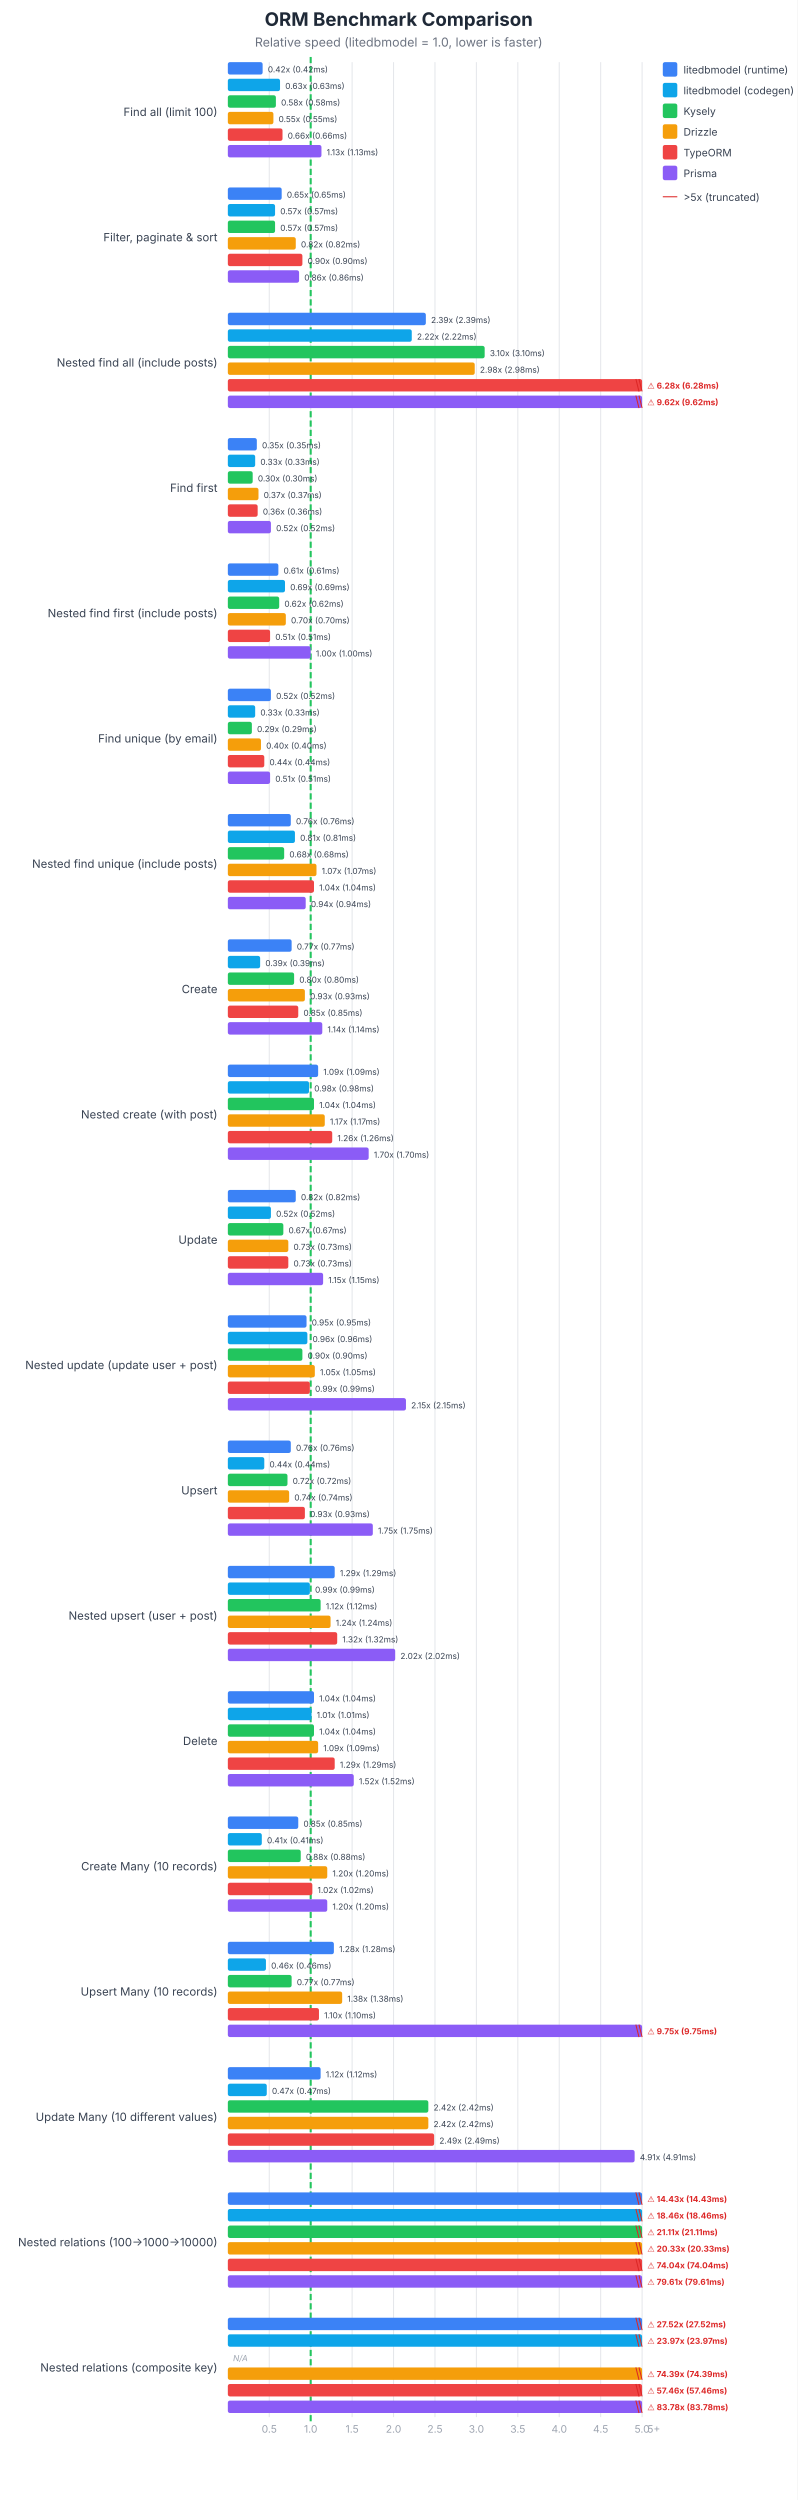
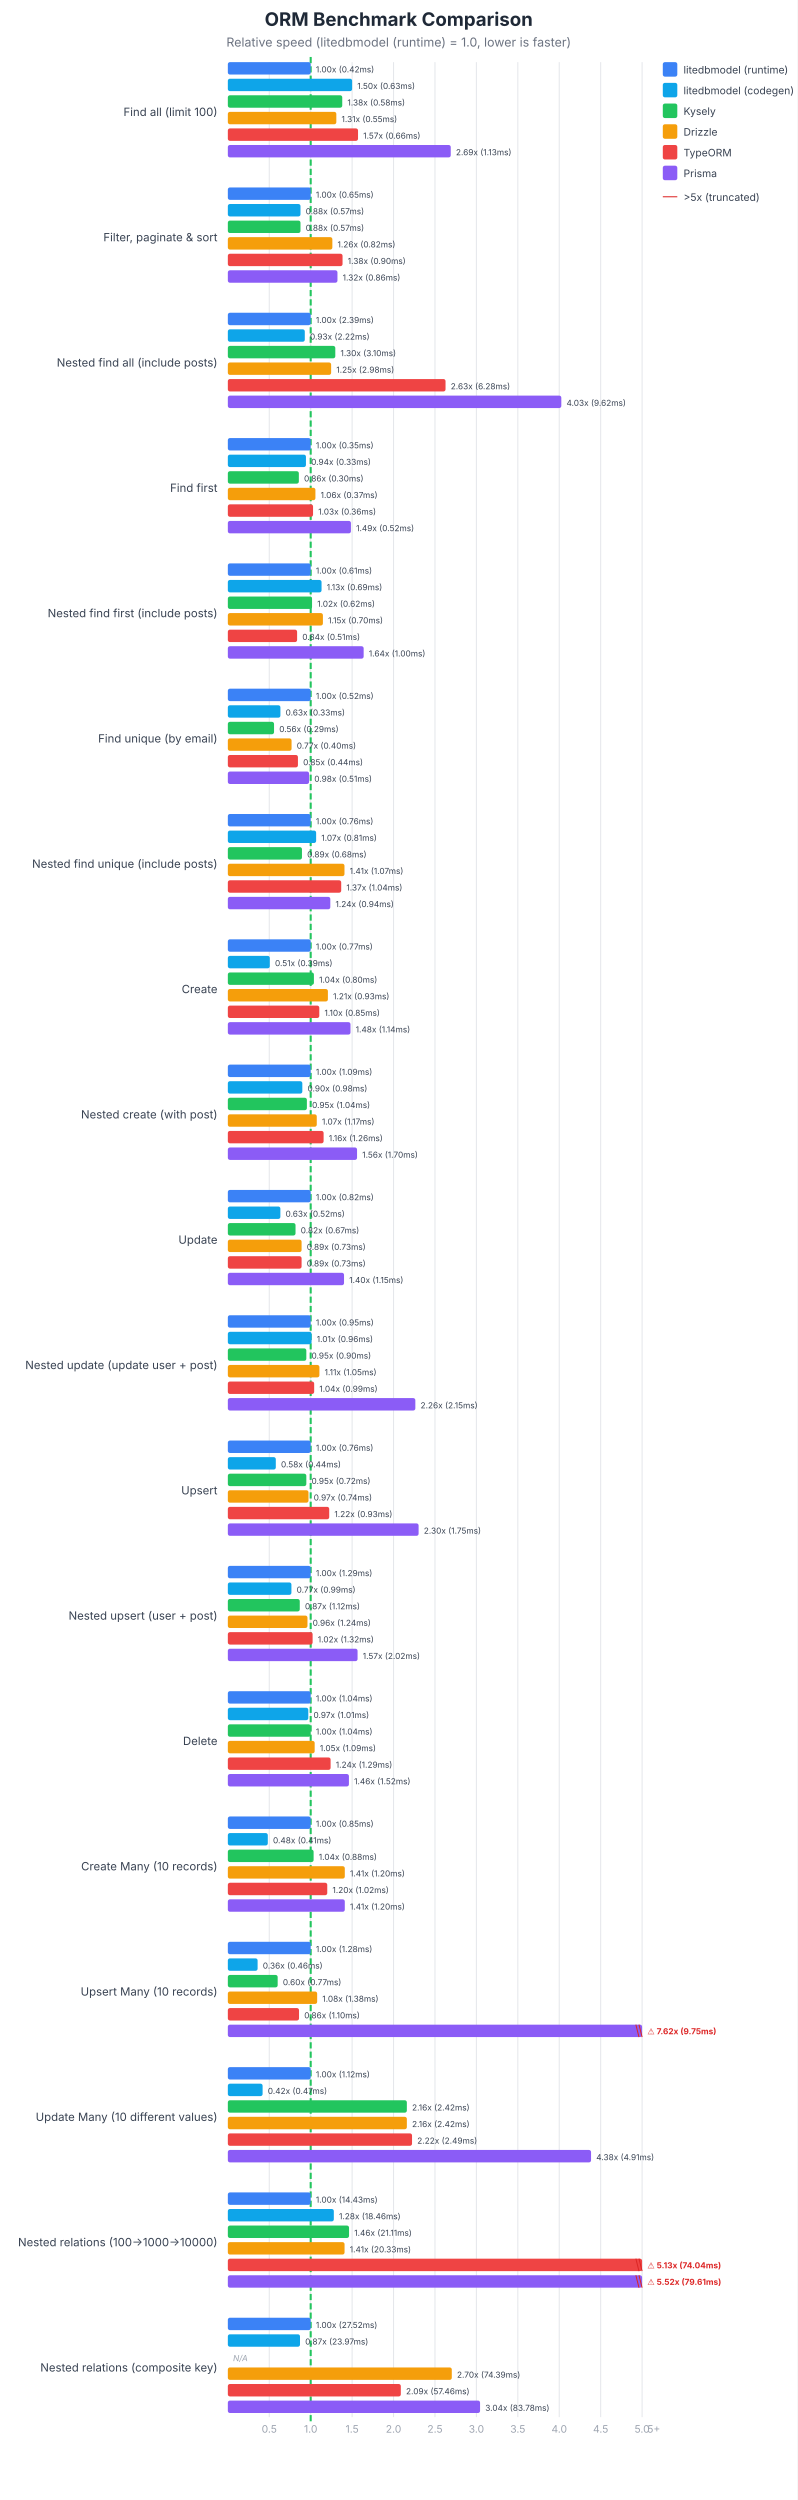
<svg xmlns="http://www.w3.org/2000/svg" viewBox="0 0 770 2414" font-family="system-ui, -apple-system, sans-serif">
  <rect width="100%" height="100%" fill="white" />
  <style>
    .title { font-size: 18px; font-weight: bold; fill: #1f2937; }
    .subtitle { font-size: 12px; fill: #6b7280; }
    .op-label { font-size: 11px; fill: #374151; }
    .orm-label { font-size: 9px; fill: #6b7280; }
    .value-label { font-size: 8px; fill: #374151; }
    .value-overflow { font-size: 8px; fill: #dc2626; font-weight: bold; }
    .axis-label { font-size: 10px; fill: #9ca3af; }
    .grid-line { stroke: #e5e7eb; stroke-width: 1; }
    .baseline { stroke: #22c55e; stroke-width: 2; stroke-dasharray: 6,3; }
    .overflow-line { stroke: #dc2626; stroke-width: 1; }
    .legend-text { font-size: 10px; fill: #374151; }
    .na-text { font-size: 8px; fill: #9ca3af; font-style: italic; }
  </style>
  <text x="385" y="25" text-anchor="middle" class="title">ORM Benchmark Comparison</text>
-   <text x="385" y="45" text-anchor="middle" class="subtitle">Relative speed (litedbmodel = 1.0, lower is faster)</text>
+   <text x="385" y="45" text-anchor="middle" class="subtitle">Relative speed (litedbmodel (runtime) = 1.0, lower is faster)</text>
  <g transform="translate(220, 60)">
    <line x1="40" y1="0" x2="40" y2="2274" class="grid-line" />
    <text x="40" y="2289" text-anchor="middle" class="axis-label">0.5</text>
    <line x1="80" y1="0" x2="80" y2="2274" class="grid-line" />
    <text x="80" y="2289" text-anchor="middle" class="axis-label">1.0</text>
    <line x1="120" y1="0" x2="120" y2="2274" class="grid-line" />
    <text x="120" y="2289" text-anchor="middle" class="axis-label">1.5</text>
    <line x1="160" y1="0" x2="160" y2="2274" class="grid-line" />
    <text x="160" y="2289" text-anchor="middle" class="axis-label">2.0</text>
    <line x1="200" y1="0" x2="200" y2="2274" class="grid-line" />
    <text x="200" y="2289" text-anchor="middle" class="axis-label">2.5</text>
    <line x1="240" y1="0" x2="240" y2="2274" class="grid-line" />
    <text x="240" y="2289" text-anchor="middle" class="axis-label">3.0</text>
    <line x1="280" y1="0" x2="280" y2="2274" class="grid-line" />
    <text x="280" y="2289" text-anchor="middle" class="axis-label">3.5</text>
    <line x1="320" y1="0" x2="320" y2="2274" class="grid-line" />
    <text x="320" y="2289" text-anchor="middle" class="axis-label">4.0</text>
    <line x1="360" y1="0" x2="360" y2="2274" class="grid-line" />
    <text x="360" y="2289" text-anchor="middle" class="axis-label">4.5</text>
    <line x1="400" y1="0" x2="400" y2="2274" class="grid-line" />
    <text x="400" y="2289" text-anchor="middle" class="axis-label">5.0</text>
    <text x="405" y="2289" text-anchor="start" class="axis-label" fill="#dc2626">5+</text>
    <line x1="80" y1="-5" x2="80" y2="2279" class="baseline" />
    <text x="-10" y="48" text-anchor="end" dominant-baseline="middle" class="op-label">Find all (limit 100)</text>
-     <rect x="0" y="0" width="33.6" height="12" fill="#3b82f6" rx="2" />
-     <text x="38.6" y="7" dominant-baseline="middle" class="value-label">0.42x (0.42ms)</text>
-     <rect x="0" y="16" width="50.4" height="12" fill="#0ea5e9" rx="2" />
-     <text x="55.4" y="23" dominant-baseline="middle" class="value-label">0.63x (0.63ms)</text>
-     <rect x="0" y="32" width="46.4" height="12" fill="#22c55e" rx="2" />
-     <text x="51.4" y="39" dominant-baseline="middle" class="value-label">0.58x (0.58ms)</text>
-     <rect x="0" y="48" width="44" height="12" fill="#f59e0b" rx="2" />
-     <text x="49" y="55" dominant-baseline="middle" class="value-label">0.55x (0.55ms)</text>
-     <rect x="0" y="64" width="52.8" height="12" fill="#ef4444" rx="2" />
-     <text x="57.8" y="71" dominant-baseline="middle" class="value-label">0.66x (0.66ms)</text>
-     <rect x="0" y="80" width="90.4" height="12" fill="#8b5cf6" rx="2" />
-     <text x="95.4" y="87" dominant-baseline="middle" class="value-label">1.13x (1.13ms)</text>
+     <rect x="0" y="0" width="80" height="12" fill="#3b82f6" rx="2" />
+     <text x="85" y="7" dominant-baseline="middle" class="value-label">1.00x (0.42ms)</text>
+     <rect x="0" y="16" width="120" height="12" fill="#0ea5e9" rx="2" />
+     <text x="125" y="23" dominant-baseline="middle" class="value-label">1.50x (0.63ms)</text>
+     <rect x="0" y="32" width="110.476" height="12" fill="#22c55e" rx="2" />
+     <text x="115.476" y="39" dominant-baseline="middle" class="value-label">1.38x (0.58ms)</text>
+     <rect x="0" y="48" width="104.762" height="12" fill="#f59e0b" rx="2" />
+     <text x="109.762" y="55" dominant-baseline="middle" class="value-label">1.31x (0.55ms)</text>
+     <rect x="0" y="64" width="125.714" height="12" fill="#ef4444" rx="2" />
+     <text x="130.714" y="71" dominant-baseline="middle" class="value-label">1.57x (0.66ms)</text>
+     <rect x="0" y="80" width="215.238" height="12" fill="#8b5cf6" rx="2" />
+     <text x="220.238" y="87" dominant-baseline="middle" class="value-label">2.69x (1.13ms)</text>
    <text x="-10" y="169" text-anchor="end" dominant-baseline="middle" class="op-label">Filter, paginate &amp; sort</text>
-     <rect x="0" y="121" width="52" height="12" fill="#3b82f6" rx="2" />
-     <text x="57" y="128" dominant-baseline="middle" class="value-label">0.65x (0.65ms)</text>
-     <rect x="0" y="137" width="45.6" height="12" fill="#0ea5e9" rx="2" />
-     <text x="50.6" y="144" dominant-baseline="middle" class="value-label">0.57x (0.57ms)</text>
-     <rect x="0" y="153" width="45.6" height="12" fill="#22c55e" rx="2" />
-     <text x="50.6" y="160" dominant-baseline="middle" class="value-label">0.57x (0.57ms)</text>
-     <rect x="0" y="169" width="65.6" height="12" fill="#f59e0b" rx="2" />
-     <text x="70.6" y="176" dominant-baseline="middle" class="value-label">0.82x (0.82ms)</text>
-     <rect x="0" y="185" width="72" height="12" fill="#ef4444" rx="2" />
-     <text x="77" y="192" dominant-baseline="middle" class="value-label">0.90x (0.90ms)</text>
-     <rect x="0" y="201" width="68.8" height="12" fill="#8b5cf6" rx="2" />
-     <text x="73.8" y="208" dominant-baseline="middle" class="value-label">0.86x (0.86ms)</text>
+     <rect x="0" y="121" width="80" height="12" fill="#3b82f6" rx="2" />
+     <text x="85" y="128" dominant-baseline="middle" class="value-label">1.00x (0.65ms)</text>
+     <rect x="0" y="137" width="70.154" height="12" fill="#0ea5e9" rx="2" />
+     <text x="75.154" y="144" dominant-baseline="middle" class="value-label">0.88x (0.57ms)</text>
+     <rect x="0" y="153" width="70.154" height="12" fill="#22c55e" rx="2" />
+     <text x="75.154" y="160" dominant-baseline="middle" class="value-label">0.88x (0.57ms)</text>
+     <rect x="0" y="169" width="100.923" height="12" fill="#f59e0b" rx="2" />
+     <text x="105.923" y="176" dominant-baseline="middle" class="value-label">1.26x (0.82ms)</text>
+     <rect x="0" y="185" width="110.769" height="12" fill="#ef4444" rx="2" />
+     <text x="115.769" y="192" dominant-baseline="middle" class="value-label">1.38x (0.90ms)</text>
+     <rect x="0" y="201" width="105.846" height="12" fill="#8b5cf6" rx="2" />
+     <text x="110.846" y="208" dominant-baseline="middle" class="value-label">1.32x (0.86ms)</text>
    <text x="-10" y="290" text-anchor="end" dominant-baseline="middle" class="op-label">Nested find all (include posts)</text>
-     <rect x="0" y="242" width="191.2" height="12" fill="#3b82f6" rx="2" />
-     <text x="196.2" y="249" dominant-baseline="middle" class="value-label">2.39x (2.39ms)</text>
-     <rect x="0" y="258" width="177.6" height="12" fill="#0ea5e9" rx="2" />
-     <text x="182.6" y="265" dominant-baseline="middle" class="value-label">2.22x (2.22ms)</text>
-     <rect x="0" y="274" width="248" height="12" fill="#22c55e" rx="2" />
-     <text x="253" y="281" dominant-baseline="middle" class="value-label">3.10x (3.10ms)</text>
-     <rect x="0" y="290" width="238.4" height="12" fill="#f59e0b" rx="2" />
-     <text x="243.4" y="297" dominant-baseline="middle" class="value-label">2.98x (2.98ms)</text>
-     <rect x="0" y="306" width="400" height="12" fill="#ef4444" rx="2" />
-     <line x1="397" y1="306" x2="400" y2="318" class="overflow-line" />
-     <line x1="394" y1="306" x2="397" y2="318" class="overflow-line" />
-     <text x="405" y="313" dominant-baseline="middle" class="value-overflow">⚠️ 6.28x (6.28ms)</text>
-     <rect x="0" y="322" width="400" height="12" fill="#8b5cf6" rx="2" />
-     <line x1="397" y1="322" x2="400" y2="334" class="overflow-line" />
-     <line x1="394" y1="322" x2="397" y2="334" class="overflow-line" />
-     <text x="405" y="329" dominant-baseline="middle" class="value-overflow">⚠️ 9.62x (9.62ms)</text>
+     <rect x="0" y="242" width="80" height="12" fill="#3b82f6" rx="2" />
+     <text x="85" y="249" dominant-baseline="middle" class="value-label">1.00x (2.39ms)</text>
+     <rect x="0" y="258" width="74.31" height="12" fill="#0ea5e9" rx="2" />
+     <text x="79.31" y="265" dominant-baseline="middle" class="value-label">0.93x (2.22ms)</text>
+     <rect x="0" y="274" width="103.766" height="12" fill="#22c55e" rx="2" />
+     <text x="108.766" y="281" dominant-baseline="middle" class="value-label">1.30x (3.10ms)</text>
+     <rect x="0" y="290" width="99.749" height="12" fill="#f59e0b" rx="2" />
+     <text x="104.749" y="297" dominant-baseline="middle" class="value-label">1.25x (2.98ms)</text>
+     <rect x="0" y="306" width="210.209" height="12" fill="#ef4444" rx="2" />
+     <text x="215.209" y="313" dominant-baseline="middle" class="value-label">2.63x (6.28ms)</text>
+     <rect x="0" y="322" width="322.008" height="12" fill="#8b5cf6" rx="2" />
+     <text x="327.008" y="329" dominant-baseline="middle" class="value-label">4.03x (9.62ms)</text>
    <text x="-10" y="411" text-anchor="end" dominant-baseline="middle" class="op-label">Find first</text>
-     <rect x="0" y="363" width="28" height="12" fill="#3b82f6" rx="2" />
-     <text x="33" y="370" dominant-baseline="middle" class="value-label">0.35x (0.35ms)</text>
-     <rect x="0" y="379" width="26.4" height="12" fill="#0ea5e9" rx="2" />
-     <text x="31.4" y="386" dominant-baseline="middle" class="value-label">0.33x (0.33ms)</text>
-     <rect x="0" y="395" width="24" height="12" fill="#22c55e" rx="2" />
-     <text x="29" y="402" dominant-baseline="middle" class="value-label">0.30x (0.30ms)</text>
-     <rect x="0" y="411" width="29.6" height="12" fill="#f59e0b" rx="2" />
-     <text x="34.6" y="418" dominant-baseline="middle" class="value-label">0.37x (0.37ms)</text>
-     <rect x="0" y="427" width="28.8" height="12" fill="#ef4444" rx="2" />
-     <text x="33.8" y="434" dominant-baseline="middle" class="value-label">0.36x (0.36ms)</text>
-     <rect x="0" y="443" width="41.6" height="12" fill="#8b5cf6" rx="2" />
-     <text x="46.6" y="450" dominant-baseline="middle" class="value-label">0.52x (0.52ms)</text>
+     <rect x="0" y="363" width="80" height="12" fill="#3b82f6" rx="2" />
+     <text x="85" y="370" dominant-baseline="middle" class="value-label">1.00x (0.35ms)</text>
+     <rect x="0" y="379" width="75.429" height="12" fill="#0ea5e9" rx="2" />
+     <text x="80.429" y="386" dominant-baseline="middle" class="value-label">0.94x (0.33ms)</text>
+     <rect x="0" y="395" width="68.571" height="12" fill="#22c55e" rx="2" />
+     <text x="73.571" y="402" dominant-baseline="middle" class="value-label">0.86x (0.30ms)</text>
+     <rect x="0" y="411" width="84.571" height="12" fill="#f59e0b" rx="2" />
+     <text x="89.571" y="418" dominant-baseline="middle" class="value-label">1.06x (0.37ms)</text>
+     <rect x="0" y="427" width="82.286" height="12" fill="#ef4444" rx="2" />
+     <text x="87.286" y="434" dominant-baseline="middle" class="value-label">1.03x (0.36ms)</text>
+     <rect x="0" y="443" width="118.857" height="12" fill="#8b5cf6" rx="2" />
+     <text x="123.857" y="450" dominant-baseline="middle" class="value-label">1.49x (0.52ms)</text>
    <text x="-10" y="532" text-anchor="end" dominant-baseline="middle" class="op-label">Nested find first (include posts)</text>
-     <rect x="0" y="484" width="48.8" height="12" fill="#3b82f6" rx="2" />
-     <text x="53.8" y="491" dominant-baseline="middle" class="value-label">0.61x (0.61ms)</text>
-     <rect x="0" y="500" width="55.2" height="12" fill="#0ea5e9" rx="2" />
-     <text x="60.2" y="507" dominant-baseline="middle" class="value-label">0.69x (0.69ms)</text>
-     <rect x="0" y="516" width="49.6" height="12" fill="#22c55e" rx="2" />
-     <text x="54.6" y="523" dominant-baseline="middle" class="value-label">0.62x (0.62ms)</text>
-     <rect x="0" y="532" width="56" height="12" fill="#f59e0b" rx="2" />
-     <text x="61" y="539" dominant-baseline="middle" class="value-label">0.70x (0.70ms)</text>
-     <rect x="0" y="548" width="40.8" height="12" fill="#ef4444" rx="2" />
-     <text x="45.8" y="555" dominant-baseline="middle" class="value-label">0.51x (0.51ms)</text>
-     <rect x="0" y="564" width="80" height="12" fill="#8b5cf6" rx="2" />
-     <text x="85" y="571" dominant-baseline="middle" class="value-label">1.00x (1.00ms)</text>
+     <rect x="0" y="484" width="80" height="12" fill="#3b82f6" rx="2" />
+     <text x="85" y="491" dominant-baseline="middle" class="value-label">1.00x (0.61ms)</text>
+     <rect x="0" y="500" width="90.492" height="12" fill="#0ea5e9" rx="2" />
+     <text x="95.492" y="507" dominant-baseline="middle" class="value-label">1.13x (0.69ms)</text>
+     <rect x="0" y="516" width="81.311" height="12" fill="#22c55e" rx="2" />
+     <text x="86.311" y="523" dominant-baseline="middle" class="value-label">1.02x (0.62ms)</text>
+     <rect x="0" y="532" width="91.803" height="12" fill="#f59e0b" rx="2" />
+     <text x="96.803" y="539" dominant-baseline="middle" class="value-label">1.15x (0.70ms)</text>
+     <rect x="0" y="548" width="66.885" height="12" fill="#ef4444" rx="2" />
+     <text x="71.885" y="555" dominant-baseline="middle" class="value-label">0.84x (0.51ms)</text>
+     <rect x="0" y="564" width="131.148" height="12" fill="#8b5cf6" rx="2" />
+     <text x="136.148" y="571" dominant-baseline="middle" class="value-label">1.64x (1.00ms)</text>
    <text x="-10" y="653" text-anchor="end" dominant-baseline="middle" class="op-label">Find unique (by email)</text>
-     <rect x="0" y="605" width="41.6" height="12" fill="#3b82f6" rx="2" />
-     <text x="46.6" y="612" dominant-baseline="middle" class="value-label">0.52x (0.52ms)</text>
-     <rect x="0" y="621" width="26.4" height="12" fill="#0ea5e9" rx="2" />
-     <text x="31.4" y="628" dominant-baseline="middle" class="value-label">0.33x (0.33ms)</text>
-     <rect x="0" y="637" width="23.2" height="12" fill="#22c55e" rx="2" />
-     <text x="28.2" y="644" dominant-baseline="middle" class="value-label">0.29x (0.29ms)</text>
-     <rect x="0" y="653" width="32" height="12" fill="#f59e0b" rx="2" />
-     <text x="37" y="660" dominant-baseline="middle" class="value-label">0.40x (0.40ms)</text>
-     <rect x="0" y="669" width="35.2" height="12" fill="#ef4444" rx="2" />
-     <text x="40.2" y="676" dominant-baseline="middle" class="value-label">0.44x (0.44ms)</text>
-     <rect x="0" y="685" width="40.8" height="12" fill="#8b5cf6" rx="2" />
-     <text x="45.8" y="692" dominant-baseline="middle" class="value-label">0.51x (0.51ms)</text>
+     <rect x="0" y="605" width="80" height="12" fill="#3b82f6" rx="2" />
+     <text x="85" y="612" dominant-baseline="middle" class="value-label">1.00x (0.52ms)</text>
+     <rect x="0" y="621" width="50.769" height="12" fill="#0ea5e9" rx="2" />
+     <text x="55.769" y="628" dominant-baseline="middle" class="value-label">0.63x (0.33ms)</text>
+     <rect x="0" y="637" width="44.615" height="12" fill="#22c55e" rx="2" />
+     <text x="49.615" y="644" dominant-baseline="middle" class="value-label">0.56x (0.29ms)</text>
+     <rect x="0" y="653" width="61.538" height="12" fill="#f59e0b" rx="2" />
+     <text x="66.538" y="660" dominant-baseline="middle" class="value-label">0.77x (0.40ms)</text>
+     <rect x="0" y="669" width="67.692" height="12" fill="#ef4444" rx="2" />
+     <text x="72.692" y="676" dominant-baseline="middle" class="value-label">0.85x (0.44ms)</text>
+     <rect x="0" y="685" width="78.462" height="12" fill="#8b5cf6" rx="2" />
+     <text x="83.462" y="692" dominant-baseline="middle" class="value-label">0.98x (0.51ms)</text>
    <text x="-10" y="774" text-anchor="end" dominant-baseline="middle" class="op-label">Nested find unique (include posts)</text>
-     <rect x="0" y="726" width="60.8" height="12" fill="#3b82f6" rx="2" />
-     <text x="65.8" y="733" dominant-baseline="middle" class="value-label">0.76x (0.76ms)</text>
-     <rect x="0" y="742" width="64.8" height="12" fill="#0ea5e9" rx="2" />
-     <text x="69.8" y="749" dominant-baseline="middle" class="value-label">0.81x (0.81ms)</text>
-     <rect x="0" y="758" width="54.4" height="12" fill="#22c55e" rx="2" />
-     <text x="59.4" y="765" dominant-baseline="middle" class="value-label">0.68x (0.68ms)</text>
-     <rect x="0" y="774" width="85.6" height="12" fill="#f59e0b" rx="2" />
-     <text x="90.6" y="781" dominant-baseline="middle" class="value-label">1.07x (1.07ms)</text>
-     <rect x="0" y="790" width="83.2" height="12" fill="#ef4444" rx="2" />
-     <text x="88.2" y="797" dominant-baseline="middle" class="value-label">1.04x (1.04ms)</text>
-     <rect x="0" y="806" width="75.2" height="12" fill="#8b5cf6" rx="2" />
-     <text x="80.2" y="813" dominant-baseline="middle" class="value-label">0.94x (0.94ms)</text>
+     <rect x="0" y="726" width="80" height="12" fill="#3b82f6" rx="2" />
+     <text x="85" y="733" dominant-baseline="middle" class="value-label">1.00x (0.76ms)</text>
+     <rect x="0" y="742" width="85.263" height="12" fill="#0ea5e9" rx="2" />
+     <text x="90.263" y="749" dominant-baseline="middle" class="value-label">1.07x (0.81ms)</text>
+     <rect x="0" y="758" width="71.579" height="12" fill="#22c55e" rx="2" />
+     <text x="76.579" y="765" dominant-baseline="middle" class="value-label">0.89x (0.68ms)</text>
+     <rect x="0" y="774" width="112.632" height="12" fill="#f59e0b" rx="2" />
+     <text x="117.632" y="781" dominant-baseline="middle" class="value-label">1.41x (1.07ms)</text>
+     <rect x="0" y="790" width="109.474" height="12" fill="#ef4444" rx="2" />
+     <text x="114.474" y="797" dominant-baseline="middle" class="value-label">1.37x (1.04ms)</text>
+     <rect x="0" y="806" width="98.947" height="12" fill="#8b5cf6" rx="2" />
+     <text x="103.947" y="813" dominant-baseline="middle" class="value-label">1.24x (0.94ms)</text>
    <text x="-10" y="895" text-anchor="end" dominant-baseline="middle" class="op-label">Create</text>
-     <rect x="0" y="847" width="61.6" height="12" fill="#3b82f6" rx="2" />
-     <text x="66.6" y="854" dominant-baseline="middle" class="value-label">0.77x (0.77ms)</text>
-     <rect x="0" y="863" width="31.2" height="12" fill="#0ea5e9" rx="2" />
-     <text x="36.2" y="870" dominant-baseline="middle" class="value-label">0.39x (0.39ms)</text>
-     <rect x="0" y="879" width="64" height="12" fill="#22c55e" rx="2" />
-     <text x="69" y="886" dominant-baseline="middle" class="value-label">0.80x (0.80ms)</text>
-     <rect x="0" y="895" width="74.4" height="12" fill="#f59e0b" rx="2" />
-     <text x="79.4" y="902" dominant-baseline="middle" class="value-label">0.93x (0.93ms)</text>
-     <rect x="0" y="911" width="68" height="12" fill="#ef4444" rx="2" />
-     <text x="73" y="918" dominant-baseline="middle" class="value-label">0.85x (0.85ms)</text>
-     <rect x="0" y="927" width="91.2" height="12" fill="#8b5cf6" rx="2" />
-     <text x="96.2" y="934" dominant-baseline="middle" class="value-label">1.14x (1.14ms)</text>
+     <rect x="0" y="847" width="80" height="12" fill="#3b82f6" rx="2" />
+     <text x="85" y="854" dominant-baseline="middle" class="value-label">1.00x (0.77ms)</text>
+     <rect x="0" y="863" width="40.519" height="12" fill="#0ea5e9" rx="2" />
+     <text x="45.519" y="870" dominant-baseline="middle" class="value-label">0.51x (0.39ms)</text>
+     <rect x="0" y="879" width="83.117" height="12" fill="#22c55e" rx="2" />
+     <text x="88.117" y="886" dominant-baseline="middle" class="value-label">1.04x (0.80ms)</text>
+     <rect x="0" y="895" width="96.623" height="12" fill="#f59e0b" rx="2" />
+     <text x="101.623" y="902" dominant-baseline="middle" class="value-label">1.21x (0.93ms)</text>
+     <rect x="0" y="911" width="88.312" height="12" fill="#ef4444" rx="2" />
+     <text x="93.312" y="918" dominant-baseline="middle" class="value-label">1.10x (0.85ms)</text>
+     <rect x="0" y="927" width="118.442" height="12" fill="#8b5cf6" rx="2" />
+     <text x="123.442" y="934" dominant-baseline="middle" class="value-label">1.48x (1.14ms)</text>
    <text x="-10" y="1016" text-anchor="end" dominant-baseline="middle" class="op-label">Nested create (with post)</text>
-     <rect x="0" y="968" width="87.2" height="12" fill="#3b82f6" rx="2" />
-     <text x="92.2" y="975" dominant-baseline="middle" class="value-label">1.09x (1.09ms)</text>
-     <rect x="0" y="984" width="78.4" height="12" fill="#0ea5e9" rx="2" />
-     <text x="83.4" y="991" dominant-baseline="middle" class="value-label">0.98x (0.98ms)</text>
-     <rect x="0" y="1000" width="83.2" height="12" fill="#22c55e" rx="2" />
-     <text x="88.2" y="1007" dominant-baseline="middle" class="value-label">1.04x (1.04ms)</text>
-     <rect x="0" y="1016" width="93.6" height="12" fill="#f59e0b" rx="2" />
-     <text x="98.6" y="1023" dominant-baseline="middle" class="value-label">1.17x (1.17ms)</text>
-     <rect x="0" y="1032" width="100.8" height="12" fill="#ef4444" rx="2" />
-     <text x="105.8" y="1039" dominant-baseline="middle" class="value-label">1.26x (1.26ms)</text>
-     <rect x="0" y="1048" width="136" height="12" fill="#8b5cf6" rx="2" />
-     <text x="141" y="1055" dominant-baseline="middle" class="value-label">1.70x (1.70ms)</text>
+     <rect x="0" y="968" width="80" height="12" fill="#3b82f6" rx="2" />
+     <text x="85" y="975" dominant-baseline="middle" class="value-label">1.00x (1.09ms)</text>
+     <rect x="0" y="984" width="71.927" height="12" fill="#0ea5e9" rx="2" />
+     <text x="76.927" y="991" dominant-baseline="middle" class="value-label">0.90x (0.98ms)</text>
+     <rect x="0" y="1000" width="76.33" height="12" fill="#22c55e" rx="2" />
+     <text x="81.33" y="1007" dominant-baseline="middle" class="value-label">0.95x (1.04ms)</text>
+     <rect x="0" y="1016" width="85.872" height="12" fill="#f59e0b" rx="2" />
+     <text x="90.872" y="1023" dominant-baseline="middle" class="value-label">1.07x (1.17ms)</text>
+     <rect x="0" y="1032" width="92.477" height="12" fill="#ef4444" rx="2" />
+     <text x="97.477" y="1039" dominant-baseline="middle" class="value-label">1.16x (1.26ms)</text>
+     <rect x="0" y="1048" width="124.771" height="12" fill="#8b5cf6" rx="2" />
+     <text x="129.771" y="1055" dominant-baseline="middle" class="value-label">1.56x (1.70ms)</text>
    <text x="-10" y="1137" text-anchor="end" dominant-baseline="middle" class="op-label">Update</text>
-     <rect x="0" y="1089" width="65.6" height="12" fill="#3b82f6" rx="2" />
-     <text x="70.6" y="1096" dominant-baseline="middle" class="value-label">0.82x (0.82ms)</text>
-     <rect x="0" y="1105" width="41.6" height="12" fill="#0ea5e9" rx="2" />
-     <text x="46.6" y="1112" dominant-baseline="middle" class="value-label">0.52x (0.52ms)</text>
-     <rect x="0" y="1121" width="53.6" height="12" fill="#22c55e" rx="2" />
-     <text x="58.6" y="1128" dominant-baseline="middle" class="value-label">0.67x (0.67ms)</text>
-     <rect x="0" y="1137" width="58.4" height="12" fill="#f59e0b" rx="2" />
-     <text x="63.4" y="1144" dominant-baseline="middle" class="value-label">0.73x (0.73ms)</text>
-     <rect x="0" y="1153" width="58.4" height="12" fill="#ef4444" rx="2" />
-     <text x="63.4" y="1160" dominant-baseline="middle" class="value-label">0.73x (0.73ms)</text>
-     <rect x="0" y="1169" width="92" height="12" fill="#8b5cf6" rx="2" />
-     <text x="97" y="1176" dominant-baseline="middle" class="value-label">1.15x (1.15ms)</text>
+     <rect x="0" y="1089" width="80" height="12" fill="#3b82f6" rx="2" />
+     <text x="85" y="1096" dominant-baseline="middle" class="value-label">1.00x (0.82ms)</text>
+     <rect x="0" y="1105" width="50.732" height="12" fill="#0ea5e9" rx="2" />
+     <text x="55.732" y="1112" dominant-baseline="middle" class="value-label">0.63x (0.52ms)</text>
+     <rect x="0" y="1121" width="65.366" height="12" fill="#22c55e" rx="2" />
+     <text x="70.366" y="1128" dominant-baseline="middle" class="value-label">0.82x (0.67ms)</text>
+     <rect x="0" y="1137" width="71.22" height="12" fill="#f59e0b" rx="2" />
+     <text x="76.22" y="1144" dominant-baseline="middle" class="value-label">0.89x (0.73ms)</text>
+     <rect x="0" y="1153" width="71.22" height="12" fill="#ef4444" rx="2" />
+     <text x="76.22" y="1160" dominant-baseline="middle" class="value-label">0.89x (0.73ms)</text>
+     <rect x="0" y="1169" width="112.195" height="12" fill="#8b5cf6" rx="2" />
+     <text x="117.195" y="1176" dominant-baseline="middle" class="value-label">1.40x (1.15ms)</text>
    <text x="-10" y="1258" text-anchor="end" dominant-baseline="middle" class="op-label">Nested update (update user + post)</text>
-     <rect x="0" y="1210" width="76" height="12" fill="#3b82f6" rx="2" />
-     <text x="81" y="1217" dominant-baseline="middle" class="value-label">0.95x (0.95ms)</text>
-     <rect x="0" y="1226" width="76.8" height="12" fill="#0ea5e9" rx="2" />
-     <text x="81.8" y="1233" dominant-baseline="middle" class="value-label">0.96x (0.96ms)</text>
-     <rect x="0" y="1242" width="72" height="12" fill="#22c55e" rx="2" />
-     <text x="77" y="1249" dominant-baseline="middle" class="value-label">0.90x (0.90ms)</text>
-     <rect x="0" y="1258" width="84" height="12" fill="#f59e0b" rx="2" />
-     <text x="89" y="1265" dominant-baseline="middle" class="value-label">1.05x (1.05ms)</text>
-     <rect x="0" y="1274" width="79.2" height="12" fill="#ef4444" rx="2" />
-     <text x="84.2" y="1281" dominant-baseline="middle" class="value-label">0.99x (0.99ms)</text>
-     <rect x="0" y="1290" width="172" height="12" fill="#8b5cf6" rx="2" />
-     <text x="177" y="1297" dominant-baseline="middle" class="value-label">2.15x (2.15ms)</text>
+     <rect x="0" y="1210" width="80" height="12" fill="#3b82f6" rx="2" />
+     <text x="85" y="1217" dominant-baseline="middle" class="value-label">1.00x (0.95ms)</text>
+     <rect x="0" y="1226" width="80.842" height="12" fill="#0ea5e9" rx="2" />
+     <text x="85.842" y="1233" dominant-baseline="middle" class="value-label">1.01x (0.96ms)</text>
+     <rect x="0" y="1242" width="75.789" height="12" fill="#22c55e" rx="2" />
+     <text x="80.789" y="1249" dominant-baseline="middle" class="value-label">0.95x (0.90ms)</text>
+     <rect x="0" y="1258" width="88.421" height="12" fill="#f59e0b" rx="2" />
+     <text x="93.421" y="1265" dominant-baseline="middle" class="value-label">1.11x (1.05ms)</text>
+     <rect x="0" y="1274" width="83.368" height="12" fill="#ef4444" rx="2" />
+     <text x="88.368" y="1281" dominant-baseline="middle" class="value-label">1.04x (0.99ms)</text>
+     <rect x="0" y="1290" width="181.053" height="12" fill="#8b5cf6" rx="2" />
+     <text x="186.053" y="1297" dominant-baseline="middle" class="value-label">2.26x (2.15ms)</text>
    <text x="-10" y="1379" text-anchor="end" dominant-baseline="middle" class="op-label">Upsert</text>
-     <rect x="0" y="1331" width="60.8" height="12" fill="#3b82f6" rx="2" />
-     <text x="65.8" y="1338" dominant-baseline="middle" class="value-label">0.76x (0.76ms)</text>
-     <rect x="0" y="1347" width="35.2" height="12" fill="#0ea5e9" rx="2" />
-     <text x="40.2" y="1354" dominant-baseline="middle" class="value-label">0.44x (0.44ms)</text>
-     <rect x="0" y="1363" width="57.6" height="12" fill="#22c55e" rx="2" />
-     <text x="62.6" y="1370" dominant-baseline="middle" class="value-label">0.72x (0.72ms)</text>
-     <rect x="0" y="1379" width="59.2" height="12" fill="#f59e0b" rx="2" />
-     <text x="64.2" y="1386" dominant-baseline="middle" class="value-label">0.74x (0.74ms)</text>
-     <rect x="0" y="1395" width="74.4" height="12" fill="#ef4444" rx="2" />
-     <text x="79.4" y="1402" dominant-baseline="middle" class="value-label">0.93x (0.93ms)</text>
-     <rect x="0" y="1411" width="140" height="12" fill="#8b5cf6" rx="2" />
-     <text x="145" y="1418" dominant-baseline="middle" class="value-label">1.75x (1.75ms)</text>
+     <rect x="0" y="1331" width="80" height="12" fill="#3b82f6" rx="2" />
+     <text x="85" y="1338" dominant-baseline="middle" class="value-label">1.00x (0.76ms)</text>
+     <rect x="0" y="1347" width="46.316" height="12" fill="#0ea5e9" rx="2" />
+     <text x="51.316" y="1354" dominant-baseline="middle" class="value-label">0.58x (0.44ms)</text>
+     <rect x="0" y="1363" width="75.789" height="12" fill="#22c55e" rx="2" />
+     <text x="80.789" y="1370" dominant-baseline="middle" class="value-label">0.95x (0.72ms)</text>
+     <rect x="0" y="1379" width="77.895" height="12" fill="#f59e0b" rx="2" />
+     <text x="82.895" y="1386" dominant-baseline="middle" class="value-label">0.97x (0.74ms)</text>
+     <rect x="0" y="1395" width="97.895" height="12" fill="#ef4444" rx="2" />
+     <text x="102.895" y="1402" dominant-baseline="middle" class="value-label">1.22x (0.93ms)</text>
+     <rect x="0" y="1411" width="184.211" height="12" fill="#8b5cf6" rx="2" />
+     <text x="189.211" y="1418" dominant-baseline="middle" class="value-label">2.30x (1.75ms)</text>
    <text x="-10" y="1500" text-anchor="end" dominant-baseline="middle" class="op-label">Nested upsert (user + post)</text>
-     <rect x="0" y="1452" width="103.2" height="12" fill="#3b82f6" rx="2" />
-     <text x="108.2" y="1459" dominant-baseline="middle" class="value-label">1.29x (1.29ms)</text>
-     <rect x="0" y="1468" width="79.2" height="12" fill="#0ea5e9" rx="2" />
-     <text x="84.2" y="1475" dominant-baseline="middle" class="value-label">0.99x (0.99ms)</text>
-     <rect x="0" y="1484" width="89.6" height="12" fill="#22c55e" rx="2" />
-     <text x="94.6" y="1491" dominant-baseline="middle" class="value-label">1.12x (1.12ms)</text>
-     <rect x="0" y="1500" width="99.2" height="12" fill="#f59e0b" rx="2" />
-     <text x="104.2" y="1507" dominant-baseline="middle" class="value-label">1.24x (1.24ms)</text>
-     <rect x="0" y="1516" width="105.6" height="12" fill="#ef4444" rx="2" />
-     <text x="110.6" y="1523" dominant-baseline="middle" class="value-label">1.32x (1.32ms)</text>
-     <rect x="0" y="1532" width="161.6" height="12" fill="#8b5cf6" rx="2" />
-     <text x="166.6" y="1539" dominant-baseline="middle" class="value-label">2.02x (2.02ms)</text>
+     <rect x="0" y="1452" width="80" height="12" fill="#3b82f6" rx="2" />
+     <text x="85" y="1459" dominant-baseline="middle" class="value-label">1.00x (1.29ms)</text>
+     <rect x="0" y="1468" width="61.395" height="12" fill="#0ea5e9" rx="2" />
+     <text x="66.395" y="1475" dominant-baseline="middle" class="value-label">0.77x (0.99ms)</text>
+     <rect x="0" y="1484" width="69.457" height="12" fill="#22c55e" rx="2" />
+     <text x="74.457" y="1491" dominant-baseline="middle" class="value-label">0.87x (1.12ms)</text>
+     <rect x="0" y="1500" width="76.899" height="12" fill="#f59e0b" rx="2" />
+     <text x="81.899" y="1507" dominant-baseline="middle" class="value-label">0.96x (1.24ms)</text>
+     <rect x="0" y="1516" width="81.86" height="12" fill="#ef4444" rx="2" />
+     <text x="86.86" y="1523" dominant-baseline="middle" class="value-label">1.02x (1.32ms)</text>
+     <rect x="0" y="1532" width="125.271" height="12" fill="#8b5cf6" rx="2" />
+     <text x="130.271" y="1539" dominant-baseline="middle" class="value-label">1.57x (2.02ms)</text>
    <text x="-10" y="1621" text-anchor="end" dominant-baseline="middle" class="op-label">Delete</text>
-     <rect x="0" y="1573" width="83.2" height="12" fill="#3b82f6" rx="2" />
-     <text x="88.2" y="1580" dominant-baseline="middle" class="value-label">1.04x (1.04ms)</text>
-     <rect x="0" y="1589" width="80.8" height="12" fill="#0ea5e9" rx="2" />
-     <text x="85.8" y="1596" dominant-baseline="middle" class="value-label">1.01x (1.01ms)</text>
-     <rect x="0" y="1605" width="83.2" height="12" fill="#22c55e" rx="2" />
-     <text x="88.2" y="1612" dominant-baseline="middle" class="value-label">1.04x (1.04ms)</text>
-     <rect x="0" y="1621" width="87.2" height="12" fill="#f59e0b" rx="2" />
-     <text x="92.2" y="1628" dominant-baseline="middle" class="value-label">1.09x (1.09ms)</text>
-     <rect x="0" y="1637" width="103.2" height="12" fill="#ef4444" rx="2" />
-     <text x="108.2" y="1644" dominant-baseline="middle" class="value-label">1.29x (1.29ms)</text>
-     <rect x="0" y="1653" width="121.6" height="12" fill="#8b5cf6" rx="2" />
-     <text x="126.6" y="1660" dominant-baseline="middle" class="value-label">1.52x (1.52ms)</text>
+     <rect x="0" y="1573" width="80" height="12" fill="#3b82f6" rx="2" />
+     <text x="85" y="1580" dominant-baseline="middle" class="value-label">1.00x (1.04ms)</text>
+     <rect x="0" y="1589" width="77.692" height="12" fill="#0ea5e9" rx="2" />
+     <text x="82.692" y="1596" dominant-baseline="middle" class="value-label">0.97x (1.01ms)</text>
+     <rect x="0" y="1605" width="80" height="12" fill="#22c55e" rx="2" />
+     <text x="85" y="1612" dominant-baseline="middle" class="value-label">1.00x (1.04ms)</text>
+     <rect x="0" y="1621" width="83.846" height="12" fill="#f59e0b" rx="2" />
+     <text x="88.846" y="1628" dominant-baseline="middle" class="value-label">1.05x (1.09ms)</text>
+     <rect x="0" y="1637" width="99.231" height="12" fill="#ef4444" rx="2" />
+     <text x="104.231" y="1644" dominant-baseline="middle" class="value-label">1.24x (1.29ms)</text>
+     <rect x="0" y="1653" width="116.923" height="12" fill="#8b5cf6" rx="2" />
+     <text x="121.923" y="1660" dominant-baseline="middle" class="value-label">1.46x (1.52ms)</text>
    <text x="-10" y="1742" text-anchor="end" dominant-baseline="middle" class="op-label">Create Many (10 records)</text>
-     <rect x="0" y="1694" width="68" height="12" fill="#3b82f6" rx="2" />
-     <text x="73" y="1701" dominant-baseline="middle" class="value-label">0.85x (0.85ms)</text>
-     <rect x="0" y="1710" width="32.8" height="12" fill="#0ea5e9" rx="2" />
-     <text x="37.8" y="1717" dominant-baseline="middle" class="value-label">0.41x (0.41ms)</text>
-     <rect x="0" y="1726" width="70.4" height="12" fill="#22c55e" rx="2" />
-     <text x="75.4" y="1733" dominant-baseline="middle" class="value-label">0.88x (0.88ms)</text>
-     <rect x="0" y="1742" width="96" height="12" fill="#f59e0b" rx="2" />
-     <text x="101" y="1749" dominant-baseline="middle" class="value-label">1.20x (1.20ms)</text>
-     <rect x="0" y="1758" width="81.6" height="12" fill="#ef4444" rx="2" />
-     <text x="86.6" y="1765" dominant-baseline="middle" class="value-label">1.02x (1.02ms)</text>
-     <rect x="0" y="1774" width="96" height="12" fill="#8b5cf6" rx="2" />
-     <text x="101" y="1781" dominant-baseline="middle" class="value-label">1.20x (1.20ms)</text>
+     <rect x="0" y="1694" width="80" height="12" fill="#3b82f6" rx="2" />
+     <text x="85" y="1701" dominant-baseline="middle" class="value-label">1.00x (0.85ms)</text>
+     <rect x="0" y="1710" width="38.588" height="12" fill="#0ea5e9" rx="2" />
+     <text x="43.588" y="1717" dominant-baseline="middle" class="value-label">0.48x (0.41ms)</text>
+     <rect x="0" y="1726" width="82.824" height="12" fill="#22c55e" rx="2" />
+     <text x="87.824" y="1733" dominant-baseline="middle" class="value-label">1.04x (0.88ms)</text>
+     <rect x="0" y="1742" width="112.941" height="12" fill="#f59e0b" rx="2" />
+     <text x="117.941" y="1749" dominant-baseline="middle" class="value-label">1.41x (1.20ms)</text>
+     <rect x="0" y="1758" width="96" height="12" fill="#ef4444" rx="2" />
+     <text x="101" y="1765" dominant-baseline="middle" class="value-label">1.20x (1.02ms)</text>
+     <rect x="0" y="1774" width="112.941" height="12" fill="#8b5cf6" rx="2" />
+     <text x="117.941" y="1781" dominant-baseline="middle" class="value-label">1.41x (1.20ms)</text>
    <text x="-10" y="1863" text-anchor="end" dominant-baseline="middle" class="op-label">Upsert Many (10 records)</text>
-     <rect x="0" y="1815" width="102.4" height="12" fill="#3b82f6" rx="2" />
-     <text x="107.4" y="1822" dominant-baseline="middle" class="value-label">1.28x (1.28ms)</text>
-     <rect x="0" y="1831" width="36.8" height="12" fill="#0ea5e9" rx="2" />
-     <text x="41.8" y="1838" dominant-baseline="middle" class="value-label">0.46x (0.46ms)</text>
-     <rect x="0" y="1847" width="61.6" height="12" fill="#22c55e" rx="2" />
-     <text x="66.6" y="1854" dominant-baseline="middle" class="value-label">0.77x (0.77ms)</text>
-     <rect x="0" y="1863" width="110.4" height="12" fill="#f59e0b" rx="2" />
-     <text x="115.4" y="1870" dominant-baseline="middle" class="value-label">1.38x (1.38ms)</text>
-     <rect x="0" y="1879" width="88" height="12" fill="#ef4444" rx="2" />
-     <text x="93" y="1886" dominant-baseline="middle" class="value-label">1.10x (1.10ms)</text>
+     <rect x="0" y="1815" width="80" height="12" fill="#3b82f6" rx="2" />
+     <text x="85" y="1822" dominant-baseline="middle" class="value-label">1.00x (1.28ms)</text>
+     <rect x="0" y="1831" width="28.75" height="12" fill="#0ea5e9" rx="2" />
+     <text x="33.75" y="1838" dominant-baseline="middle" class="value-label">0.36x (0.46ms)</text>
+     <rect x="0" y="1847" width="48.125" height="12" fill="#22c55e" rx="2" />
+     <text x="53.125" y="1854" dominant-baseline="middle" class="value-label">0.60x (0.77ms)</text>
+     <rect x="0" y="1863" width="86.25" height="12" fill="#f59e0b" rx="2" />
+     <text x="91.25" y="1870" dominant-baseline="middle" class="value-label">1.08x (1.38ms)</text>
+     <rect x="0" y="1879" width="68.75" height="12" fill="#ef4444" rx="2" />
+     <text x="73.75" y="1886" dominant-baseline="middle" class="value-label">0.86x (1.10ms)</text>
    <rect x="0" y="1895" width="400" height="12" fill="#8b5cf6" rx="2" />
    <line x1="397" y1="1895" x2="400" y2="1907" class="overflow-line" />
    <line x1="394" y1="1895" x2="397" y2="1907" class="overflow-line" />
-     <text x="405" y="1902" dominant-baseline="middle" class="value-overflow">⚠️ 9.75x (9.75ms)</text>
+     <text x="405" y="1902" dominant-baseline="middle" class="value-overflow">⚠️ 7.62x (9.75ms)</text>
    <text x="-10" y="1984" text-anchor="end" dominant-baseline="middle" class="op-label">Update Many (10 different values)</text>
-     <rect x="0" y="1936" width="89.6" height="12" fill="#3b82f6" rx="2" />
-     <text x="94.6" y="1943" dominant-baseline="middle" class="value-label">1.12x (1.12ms)</text>
-     <rect x="0" y="1952" width="37.6" height="12" fill="#0ea5e9" rx="2" />
-     <text x="42.6" y="1959" dominant-baseline="middle" class="value-label">0.47x (0.47ms)</text>
-     <rect x="0" y="1968" width="193.6" height="12" fill="#22c55e" rx="2" />
-     <text x="198.6" y="1975" dominant-baseline="middle" class="value-label">2.42x (2.42ms)</text>
-     <rect x="0" y="1984" width="193.6" height="12" fill="#f59e0b" rx="2" />
-     <text x="198.6" y="1991" dominant-baseline="middle" class="value-label">2.42x (2.42ms)</text>
-     <rect x="0" y="2000" width="199.2" height="12" fill="#ef4444" rx="2" />
-     <text x="204.2" y="2007" dominant-baseline="middle" class="value-label">2.49x (2.49ms)</text>
-     <rect x="0" y="2016" width="392.8" height="12" fill="#8b5cf6" rx="2" />
-     <text x="397.8" y="2023" dominant-baseline="middle" class="value-label">4.91x (4.91ms)</text>
+     <rect x="0" y="1936" width="80" height="12" fill="#3b82f6" rx="2" />
+     <text x="85" y="1943" dominant-baseline="middle" class="value-label">1.00x (1.12ms)</text>
+     <rect x="0" y="1952" width="33.571" height="12" fill="#0ea5e9" rx="2" />
+     <text x="38.571" y="1959" dominant-baseline="middle" class="value-label">0.42x (0.47ms)</text>
+     <rect x="0" y="1968" width="172.857" height="12" fill="#22c55e" rx="2" />
+     <text x="177.857" y="1975" dominant-baseline="middle" class="value-label">2.16x (2.42ms)</text>
+     <rect x="0" y="1984" width="172.857" height="12" fill="#f59e0b" rx="2" />
+     <text x="177.857" y="1991" dominant-baseline="middle" class="value-label">2.16x (2.42ms)</text>
+     <rect x="0" y="2000" width="177.857" height="12" fill="#ef4444" rx="2" />
+     <text x="182.857" y="2007" dominant-baseline="middle" class="value-label">2.22x (2.49ms)</text>
+     <rect x="0" y="2016" width="350.714" height="12" fill="#8b5cf6" rx="2" />
+     <text x="355.714" y="2023" dominant-baseline="middle" class="value-label">4.38x (4.91ms)</text>
    <text x="-10" y="2105" text-anchor="end" dominant-baseline="middle" class="op-label">Nested relations (100→1000→10000)</text>
-     <rect x="0" y="2057" width="400" height="12" fill="#3b82f6" rx="2" />
-     <line x1="397" y1="2057" x2="400" y2="2069" class="overflow-line" />
-     <line x1="394" y1="2057" x2="397" y2="2069" class="overflow-line" />
-     <text x="405" y="2064" dominant-baseline="middle" class="value-overflow">⚠️ 14.43x (14.43ms)</text>
-     <rect x="0" y="2073" width="400" height="12" fill="#0ea5e9" rx="2" />
-     <line x1="397" y1="2073" x2="400" y2="2085" class="overflow-line" />
-     <line x1="394" y1="2073" x2="397" y2="2085" class="overflow-line" />
-     <text x="405" y="2080" dominant-baseline="middle" class="value-overflow">⚠️ 18.46x (18.46ms)</text>
-     <rect x="0" y="2089" width="400" height="12" fill="#22c55e" rx="2" />
-     <line x1="397" y1="2089" x2="400" y2="2101" class="overflow-line" />
-     <line x1="394" y1="2089" x2="397" y2="2101" class="overflow-line" />
-     <text x="405" y="2096" dominant-baseline="middle" class="value-overflow">⚠️ 21.11x (21.11ms)</text>
-     <rect x="0" y="2105" width="400" height="12" fill="#f59e0b" rx="2" />
-     <line x1="397" y1="2105" x2="400" y2="2117" class="overflow-line" />
-     <line x1="394" y1="2105" x2="397" y2="2117" class="overflow-line" />
-     <text x="405" y="2112" dominant-baseline="middle" class="value-overflow">⚠️ 20.33x (20.33ms)</text>
+     <rect x="0" y="2057" width="80" height="12" fill="#3b82f6" rx="2" />
+     <text x="85" y="2064" dominant-baseline="middle" class="value-label">1.00x (14.43ms)</text>
+     <rect x="0" y="2073" width="102.342" height="12" fill="#0ea5e9" rx="2" />
+     <text x="107.342" y="2080" dominant-baseline="middle" class="value-label">1.28x (18.46ms)</text>
+     <rect x="0" y="2089" width="117.034" height="12" fill="#22c55e" rx="2" />
+     <text x="122.034" y="2096" dominant-baseline="middle" class="value-label">1.46x (21.11ms)</text>
+     <rect x="0" y="2105" width="112.71" height="12" fill="#f59e0b" rx="2" />
+     <text x="117.71" y="2112" dominant-baseline="middle" class="value-label">1.41x (20.33ms)</text>
    <rect x="0" y="2121" width="400" height="12" fill="#ef4444" rx="2" />
    <line x1="397" y1="2121" x2="400" y2="2133" class="overflow-line" />
    <line x1="394" y1="2121" x2="397" y2="2133" class="overflow-line" />
-     <text x="405" y="2128" dominant-baseline="middle" class="value-overflow">⚠️ 74.04x (74.04ms)</text>
+     <text x="405" y="2128" dominant-baseline="middle" class="value-overflow">⚠️ 5.13x (74.04ms)</text>
    <rect x="0" y="2137" width="400" height="12" fill="#8b5cf6" rx="2" />
    <line x1="397" y1="2137" x2="400" y2="2149" class="overflow-line" />
    <line x1="394" y1="2137" x2="397" y2="2149" class="overflow-line" />
-     <text x="405" y="2144" dominant-baseline="middle" class="value-overflow">⚠️ 79.61x (79.61ms)</text>
+     <text x="405" y="2144" dominant-baseline="middle" class="value-overflow">⚠️ 5.52x (79.61ms)</text>
    <text x="-10" y="2226" text-anchor="end" dominant-baseline="middle" class="op-label">Nested relations (composite key)</text>
-     <rect x="0" y="2178" width="400" height="12" fill="#3b82f6" rx="2" />
-     <line x1="397" y1="2178" x2="400" y2="2190" class="overflow-line" />
-     <line x1="394" y1="2178" x2="397" y2="2190" class="overflow-line" />
-     <text x="405" y="2185" dominant-baseline="middle" class="value-overflow">⚠️ 27.52x (27.52ms)</text>
-     <rect x="0" y="2194" width="400" height="12" fill="#0ea5e9" rx="2" />
-     <line x1="397" y1="2194" x2="400" y2="2206" class="overflow-line" />
-     <line x1="394" y1="2194" x2="397" y2="2206" class="overflow-line" />
-     <text x="405" y="2201" dominant-baseline="middle" class="value-overflow">⚠️ 23.97x (23.97ms)</text>
+     <rect x="0" y="2178" width="80" height="12" fill="#3b82f6" rx="2" />
+     <text x="85" y="2185" dominant-baseline="middle" class="value-label">1.00x (27.52ms)</text>
+     <rect x="0" y="2194" width="69.68" height="12" fill="#0ea5e9" rx="2" />
+     <text x="74.68" y="2201" dominant-baseline="middle" class="value-label">0.87x (23.97ms)</text>
    <text x="5" y="2217" dominant-baseline="middle" class="na-text">N/A</text>
-     <rect x="0" y="2226" width="400" height="12" fill="#f59e0b" rx="2" />
-     <line x1="397" y1="2226" x2="400" y2="2238" class="overflow-line" />
-     <line x1="394" y1="2226" x2="397" y2="2238" class="overflow-line" />
-     <text x="405" y="2233" dominant-baseline="middle" class="value-overflow">⚠️ 74.39x (74.39ms)</text>
-     <rect x="0" y="2242" width="400" height="12" fill="#ef4444" rx="2" />
-     <line x1="397" y1="2242" x2="400" y2="2254" class="overflow-line" />
-     <line x1="394" y1="2242" x2="397" y2="2254" class="overflow-line" />
-     <text x="405" y="2249" dominant-baseline="middle" class="value-overflow">⚠️ 57.46x (57.46ms)</text>
-     <rect x="0" y="2258" width="400" height="12" fill="#8b5cf6" rx="2" />
-     <line x1="397" y1="2258" x2="400" y2="2270" class="overflow-line" />
-     <line x1="394" y1="2258" x2="397" y2="2270" class="overflow-line" />
-     <text x="405" y="2265" dominant-baseline="middle" class="value-overflow">⚠️ 83.78x (83.78ms)</text>
+     <rect x="0" y="2226" width="216.25" height="12" fill="#f59e0b" rx="2" />
+     <text x="221.25" y="2233" dominant-baseline="middle" class="value-label">2.70x (74.39ms)</text>
+     <rect x="0" y="2242" width="167.035" height="12" fill="#ef4444" rx="2" />
+     <text x="172.035" y="2249" dominant-baseline="middle" class="value-label">2.09x (57.46ms)</text>
+     <rect x="0" y="2258" width="243.547" height="12" fill="#8b5cf6" rx="2" />
+     <text x="248.547" y="2265" dominant-baseline="middle" class="value-label">3.04x (83.78ms)</text>
  </g>
  <g transform="translate(640, 60)">
    <rect x="0" y="0" width="14" height="14" fill="#3b82f6" rx="2" />
    <text x="20" y="11" class="legend-text">litedbmodel (runtime)</text>
    <rect x="0" y="20" width="14" height="14" fill="#0ea5e9" rx="2" />
    <text x="20" y="31" class="legend-text">litedbmodel (codegen)</text>
    <rect x="0" y="40" width="14" height="14" fill="#22c55e" rx="2" />
    <text x="20" y="51" class="legend-text">Kysely</text>
    <rect x="0" y="60" width="14" height="14" fill="#f59e0b" rx="2" />
    <text x="20" y="71" class="legend-text">Drizzle</text>
    <rect x="0" y="80" width="14" height="14" fill="#ef4444" rx="2" />
    <text x="20" y="91" class="legend-text">TypeORM</text>
    <rect x="0" y="100" width="14" height="14" fill="#8b5cf6" rx="2" />
    <text x="20" y="111" class="legend-text">Prisma</text>
    <line x1="0" y1="130" x2="14" y2="130" class="overflow-line" />
    <text x="20" y="134" class="legend-text" fill="#dc2626">&gt;5x (truncated)</text>
  </g>
</svg>
